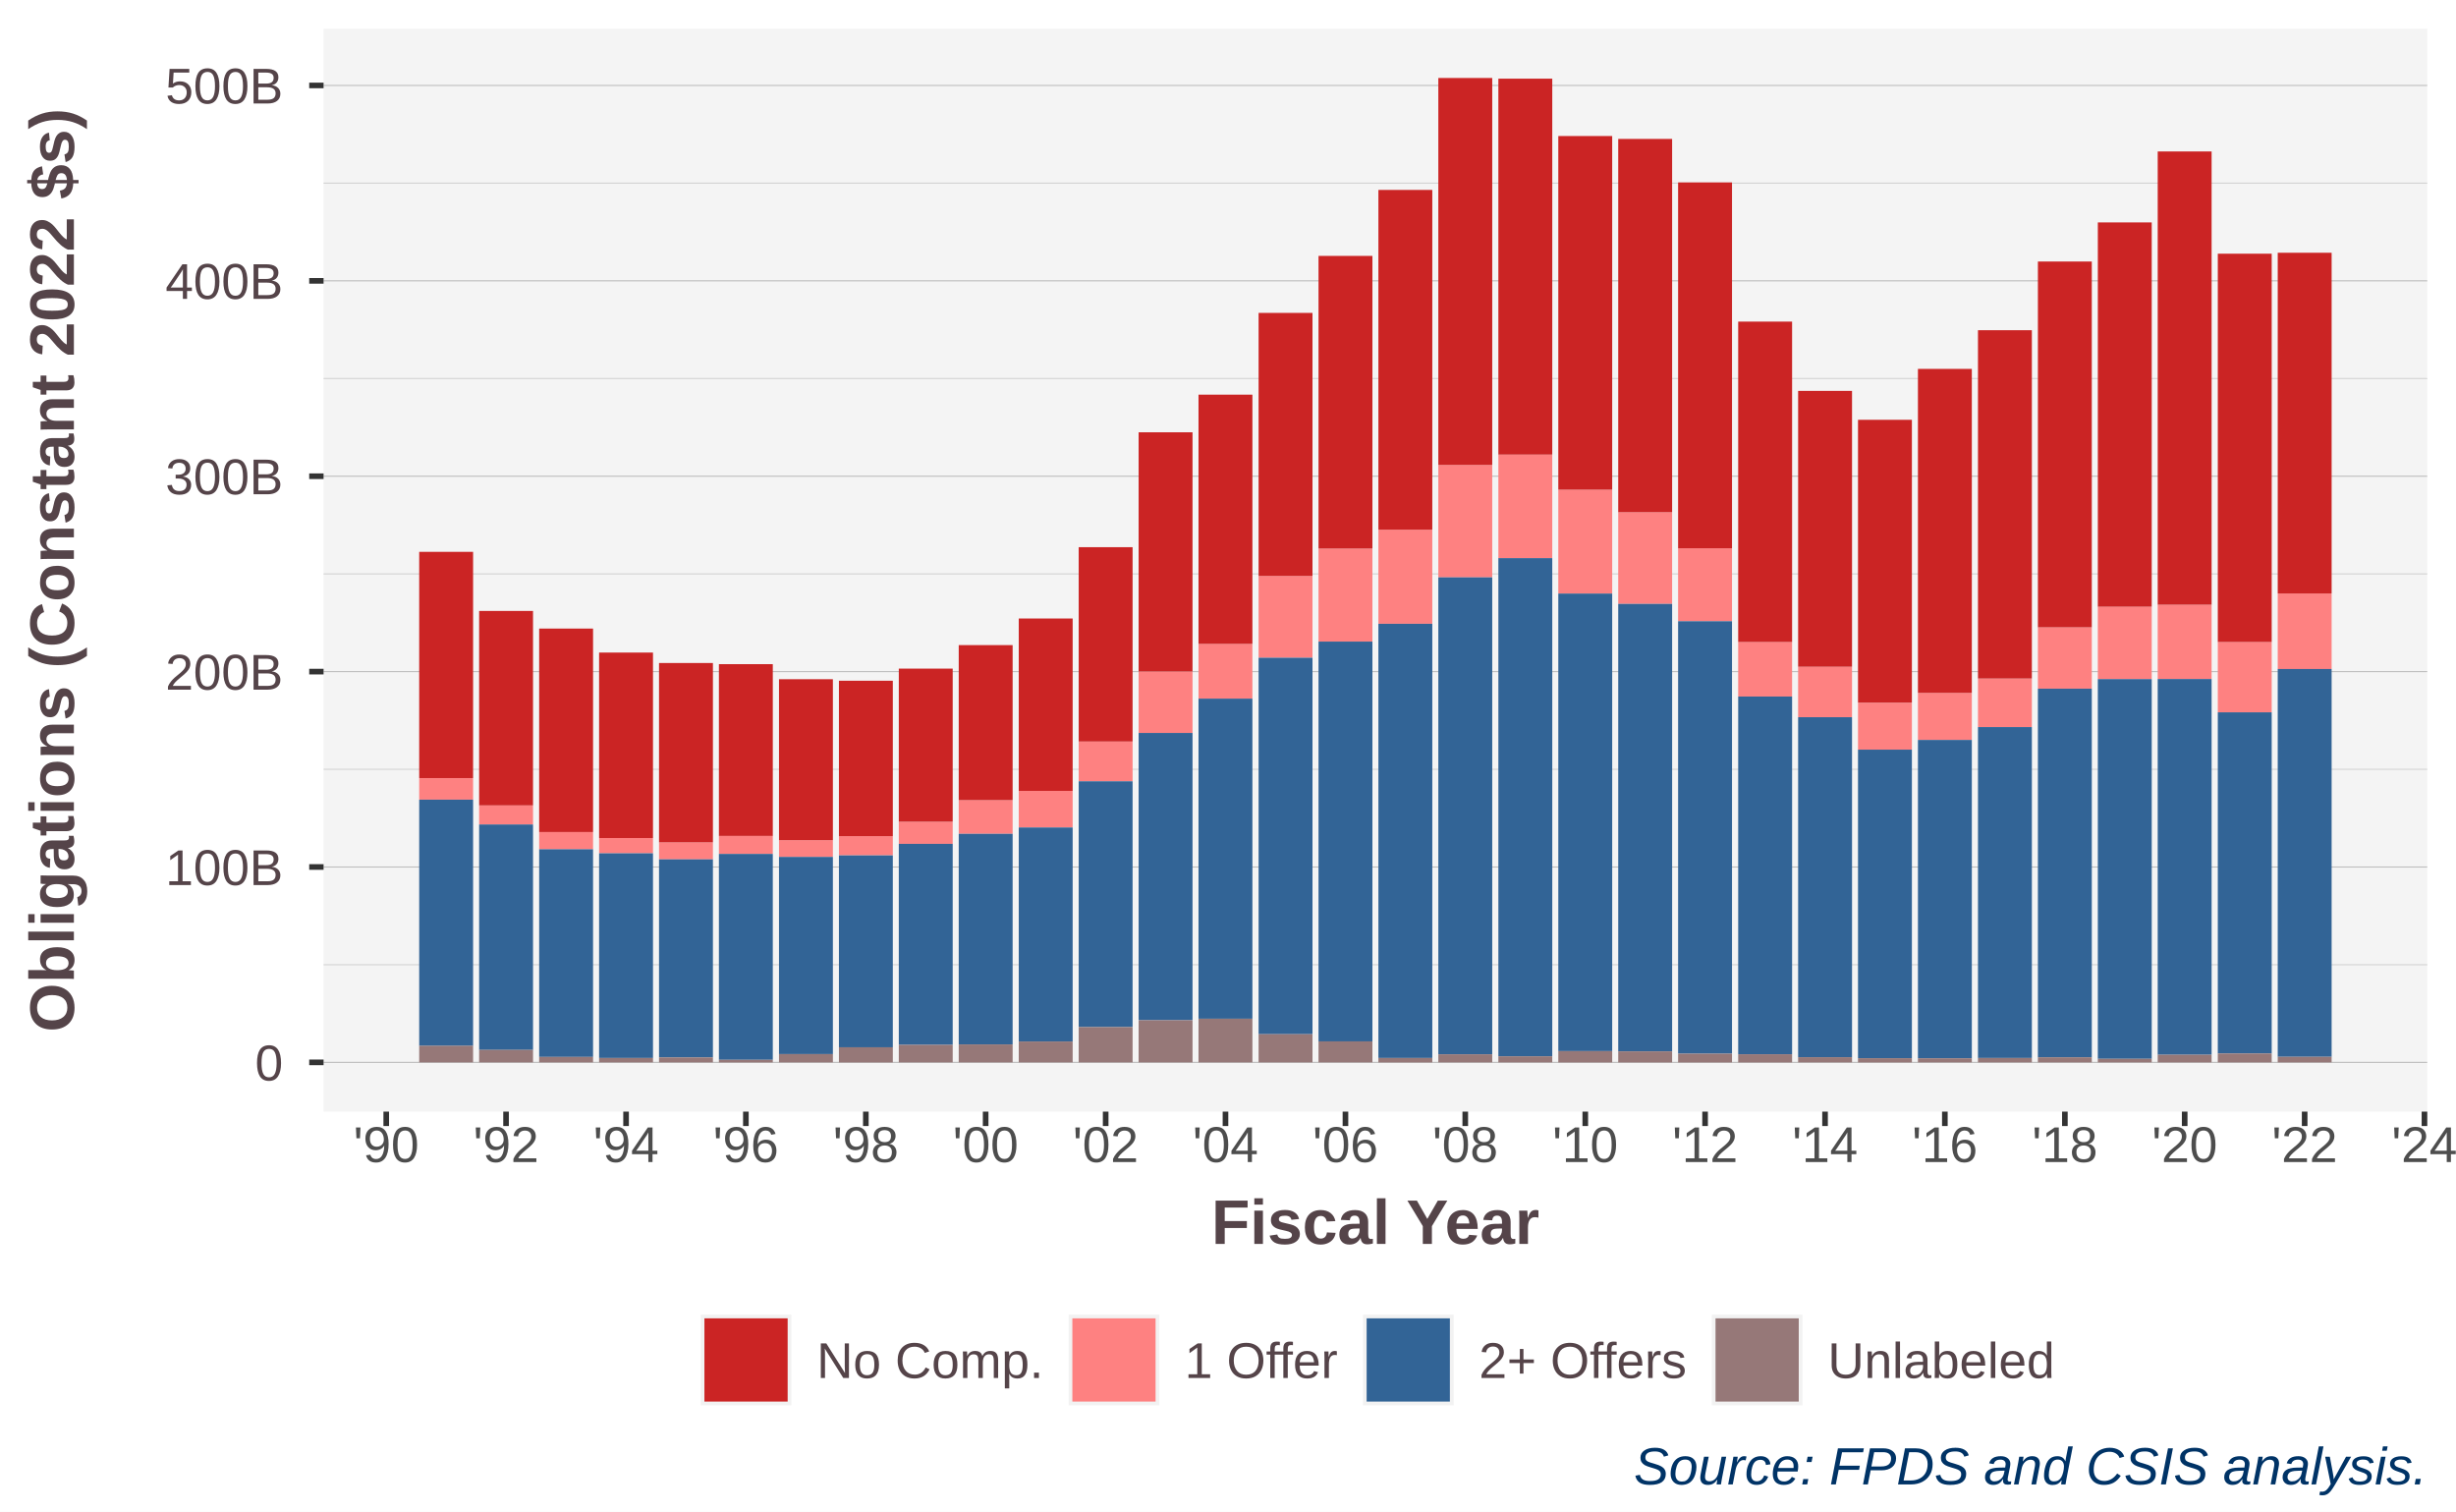
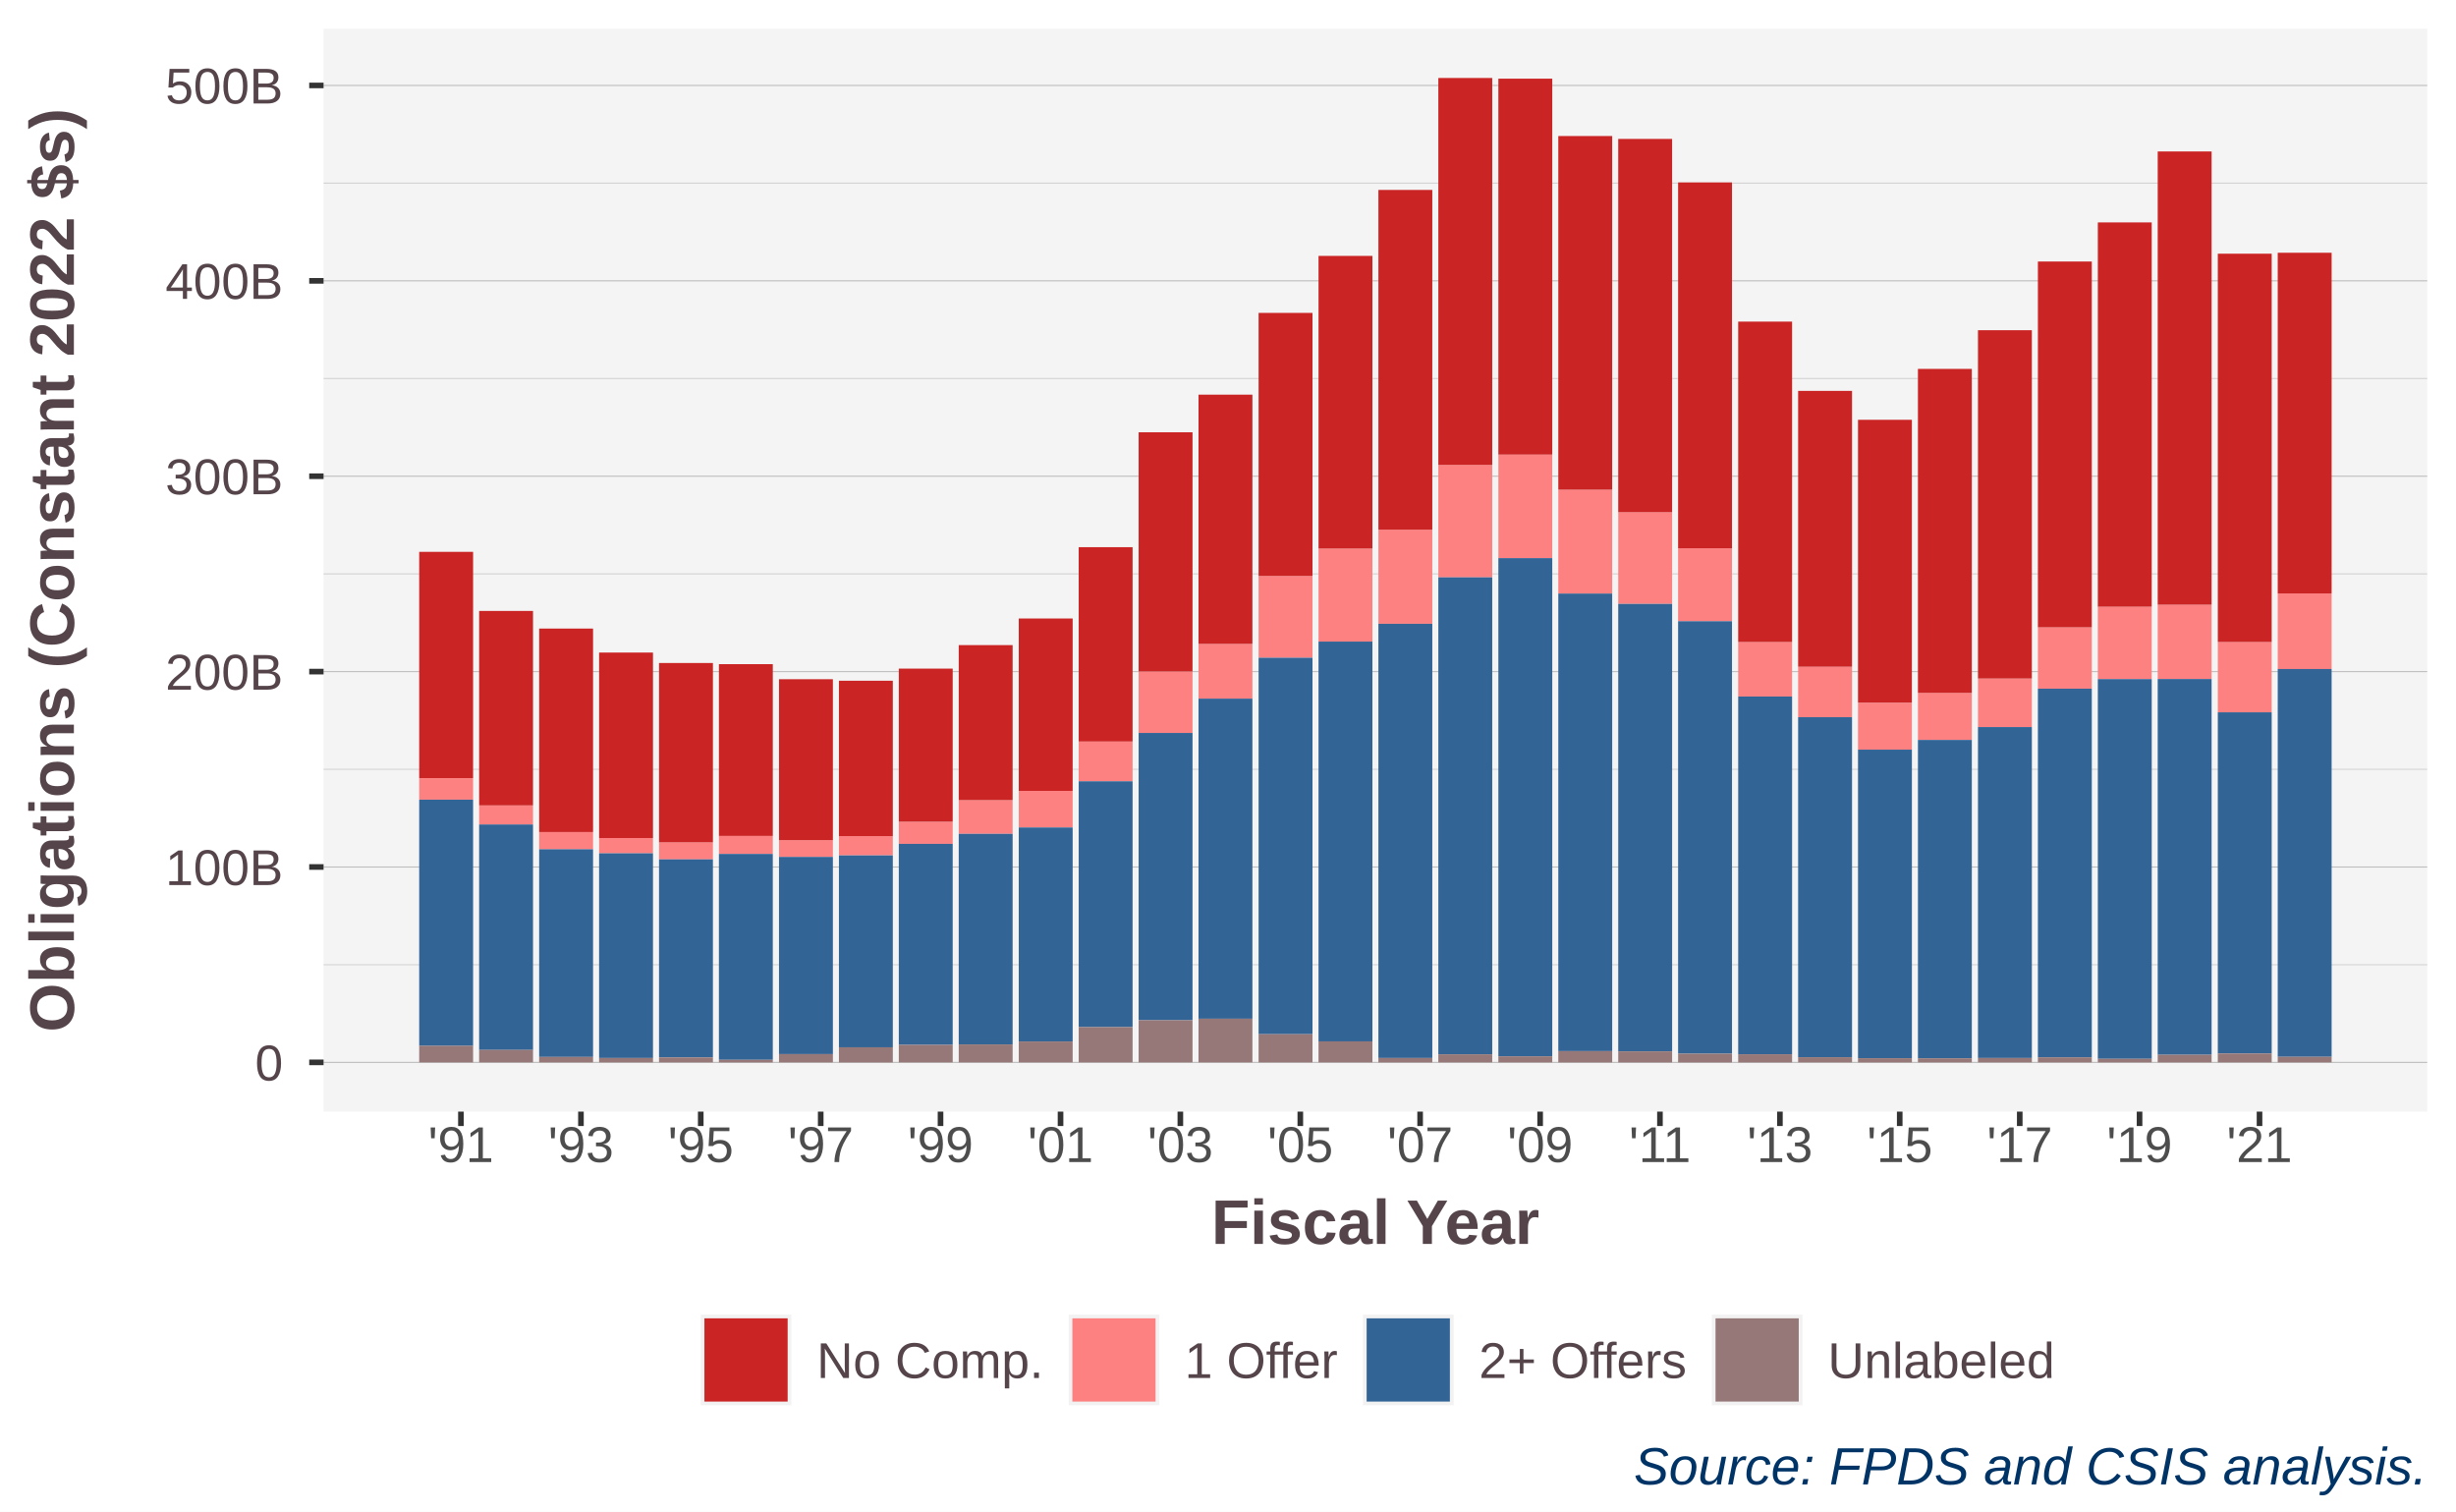
<svg xmlns="http://www.w3.org/2000/svg" class="svglite" width="468.00pt" height="288.00pt" viewBox="0 0 468.00 288.00">
  <defs>
    <style type="text/css">
    .svglite line, .svglite polyline, .svglite polygon, .svglite path, .svglite rect, .svglite circle {
      fill: none;
      stroke: #000000;
      stroke-linecap: round;
      stroke-linejoin: round;
      stroke-miterlimit: 10.00;
    }
    .svglite text {
      white-space: pre;
    }
  </style>
  </defs>
  <rect width="100%" height="100%" style="stroke: none; fill: #FFFFFF;" />
  <defs>
    <clipPath id="cpMC4wMHw0NjguMDB8MC4wMHwyODguMDA=">
      <rect x="0.00" y="0.00" width="468.00" height="288.00" />
    </clipPath>
  </defs>
  <g clip-path="url(#cpMC4wMHw0NjguMDB8MC4wMHwyODguMDA=)">
    <rect x="0.00" y="0.00" width="468.00" height="288.00" style="stroke-width: 1.07; stroke: #FFFFFF; fill: #FFFFFF;" />
  </g>
  <defs>
    <clipPath id="cpNjEuNjZ8NDYyLjUyfDUuNDh8MjExLjgx">
      <rect x="61.66" y="5.48" width="400.86" height="206.33" />
    </clipPath>
  </defs>
  <g clip-path="url(#cpNjEuNjZ8NDYyLjUyfDUuNDh8MjExLjgx)">
    <rect x="61.66" y="5.48" width="400.86" height="206.33" style="stroke-width: 1.07; stroke: none; fill: #F4F4F4;" />
    <polyline points="61.66,183.82 462.52,183.82 " style="stroke-width: 0.21; stroke: #D3D3D3; stroke-linecap: butt;" />
    <polyline points="61.66,146.59 462.52,146.59 " style="stroke-width: 0.21; stroke: #D3D3D3; stroke-linecap: butt;" />
    <polyline points="61.66,109.36 462.52,109.36 " style="stroke-width: 0.21; stroke: #D3D3D3; stroke-linecap: butt;" />
    <polyline points="61.66,72.13 462.52,72.13 " style="stroke-width: 0.21; stroke: #D3D3D3; stroke-linecap: butt;" />
    <polyline points="61.66,34.90 462.52,34.90 " style="stroke-width: 0.21; stroke: #D3D3D3; stroke-linecap: butt;" />
    <polyline points="61.66,202.43 462.52,202.43 " style="stroke-width: 0.21; stroke: #BEBEBE; stroke-linecap: butt;" />
    <polyline points="61.66,165.20 462.52,165.20 " style="stroke-width: 0.21; stroke: #BEBEBE; stroke-linecap: butt;" />
    <polyline points="61.66,127.97 462.52,127.97 " style="stroke-width: 0.21; stroke: #BEBEBE; stroke-linecap: butt;" />
    <polyline points="61.66,90.74 462.52,90.74 " style="stroke-width: 0.21; stroke: #BEBEBE; stroke-linecap: butt;" />
    <polyline points="61.66,53.51 462.52,53.51 " style="stroke-width: 0.21; stroke: #BEBEBE; stroke-linecap: butt;" />
    <polyline points="61.66,16.28 462.52,16.28 " style="stroke-width: 0.21; stroke: #BEBEBE; stroke-linecap: butt;" />
    <rect x="79.88" y="148.27" width="10.27" height="4.10" style="stroke-width: 1.07; stroke: none; stroke-linecap: butt; stroke-linejoin: miter; fill: #FE8181;" />
    <rect x="91.30" y="153.46" width="10.27" height="3.64" style="stroke-width: 1.07; stroke: none; stroke-linecap: butt; stroke-linejoin: miter; fill: #FE8181;" />
    <rect x="102.74" y="158.54" width="10.27" height="3.28" style="stroke-width: 1.07; stroke: none; stroke-linecap: butt; stroke-linejoin: miter; fill: #FE8181;" />
    <rect x="114.16" y="159.68" width="10.27" height="2.91" style="stroke-width: 1.07; stroke: none; stroke-linecap: butt; stroke-linejoin: miter; fill: #FE8181;" />
    <rect x="125.58" y="160.50" width="10.27" height="3.24" style="stroke-width: 1.07; stroke: none; stroke-linecap: butt; stroke-linejoin: miter; fill: #FE8181;" />
    <rect x="136.99" y="159.27" width="10.27" height="3.43" style="stroke-width: 1.07; stroke: none; stroke-linecap: butt; stroke-linejoin: miter; fill: #FE8181;" />
    <rect x="148.44" y="160.09" width="10.27" height="3.19" style="stroke-width: 1.07; stroke: none; stroke-linecap: butt; stroke-linejoin: miter; fill: #FE8181;" />
    <rect x="159.86" y="159.32" width="10.27" height="3.66" style="stroke-width: 1.07; stroke: none; stroke-linecap: butt; stroke-linejoin: miter; fill: #FE8181;" />
    <rect x="171.27" y="156.58" width="10.27" height="4.22" style="stroke-width: 1.07; stroke: none; stroke-linecap: butt; stroke-linejoin: miter; fill: #FE8181;" />
    <rect x="182.69" y="152.46" width="10.27" height="6.42" style="stroke-width: 1.07; stroke: none; stroke-linecap: butt; stroke-linejoin: miter; fill: #FE8181;" />
    <rect x="194.13" y="150.70" width="10.27" height="6.96" style="stroke-width: 1.07; stroke: none; stroke-linecap: butt; stroke-linejoin: miter; fill: #FE8181;" />
    <rect x="205.55" y="141.29" width="10.27" height="7.58" style="stroke-width: 1.07; stroke: none; stroke-linecap: butt; stroke-linejoin: miter; fill: #FE8181;" />
    <rect x="216.97" y="127.94" width="10.27" height="11.72" style="stroke-width: 1.07; stroke: none; stroke-linecap: butt; stroke-linejoin: miter; fill: #FE8181;" />
    <rect x="228.38" y="122.69" width="10.27" height="10.43" style="stroke-width: 1.07; stroke: none; stroke-linecap: butt; stroke-linejoin: miter; fill: #FE8181;" />
    <rect x="239.83" y="109.75" width="10.27" height="15.58" style="stroke-width: 1.07; stroke: none; stroke-linecap: butt; stroke-linejoin: miter; fill: #FE8181;" />
    <rect x="251.25" y="104.52" width="10.27" height="17.72" style="stroke-width: 1.07; stroke: none; stroke-linecap: butt; stroke-linejoin: miter; fill: #FE8181;" />
    <rect x="262.66" y="100.93" width="10.27" height="17.93" style="stroke-width: 1.07; stroke: none; stroke-linecap: butt; stroke-linejoin: miter; fill: #FE8181;" />
    <rect x="274.08" y="88.59" width="10.27" height="21.42" style="stroke-width: 1.07; stroke: none; stroke-linecap: butt; stroke-linejoin: miter; fill: #FE8181;" />
    <rect x="285.52" y="86.62" width="10.27" height="19.74" style="stroke-width: 1.07; stroke: none; stroke-linecap: butt; stroke-linejoin: miter; fill: #FE8181;" />
    <rect x="296.94" y="93.32" width="10.27" height="19.79" style="stroke-width: 1.07; stroke: none; stroke-linecap: butt; stroke-linejoin: miter; fill: #FE8181;" />
    <rect x="308.36" y="97.60" width="10.27" height="17.47" style="stroke-width: 1.07; stroke: none; stroke-linecap: butt; stroke-linejoin: miter; fill: #FE8181;" />
    <rect x="319.77" y="104.47" width="10.27" height="13.90" style="stroke-width: 1.07; stroke: none; stroke-linecap: butt; stroke-linejoin: miter; fill: #FE8181;" />
    <rect x="331.22" y="122.33" width="10.27" height="10.39" style="stroke-width: 1.07; stroke: none; stroke-linecap: butt; stroke-linejoin: miter; fill: #FE8181;" />
    <rect x="342.64" y="127.04" width="10.27" height="9.62" style="stroke-width: 1.07; stroke: none; stroke-linecap: butt; stroke-linejoin: miter; fill: #FE8181;" />
    <rect x="354.05" y="133.90" width="10.27" height="8.95" style="stroke-width: 1.07; stroke: none; stroke-linecap: butt; stroke-linejoin: miter; fill: #FE8181;" />
    <rect x="365.47" y="132.03" width="10.27" height="8.96" style="stroke-width: 1.07; stroke: none; stroke-linecap: butt; stroke-linejoin: miter; fill: #FE8181;" />
    <rect x="376.91" y="129.30" width="10.27" height="9.25" style="stroke-width: 1.07; stroke: none; stroke-linecap: butt; stroke-linejoin: miter; fill: #FE8181;" />
    <rect x="388.33" y="119.53" width="10.27" height="11.69" style="stroke-width: 1.07; stroke: none; stroke-linecap: butt; stroke-linejoin: miter; fill: #FE8181;" />
    <rect x="399.75" y="115.59" width="10.27" height="13.81" style="stroke-width: 1.07; stroke: none; stroke-linecap: butt; stroke-linejoin: miter; fill: #FE8181;" />
    <rect x="411.16" y="115.22" width="10.27" height="14.16" style="stroke-width: 1.07; stroke: none; stroke-linecap: butt; stroke-linejoin: miter; fill: #FE8181;" />
    <rect x="422.61" y="122.33" width="10.27" height="13.40" style="stroke-width: 1.07; stroke: none; stroke-linecap: butt; stroke-linejoin: miter; fill: #FE8181;" />
    <rect x="434.03" y="113.08" width="10.27" height="14.40" style="stroke-width: 1.07; stroke: none; stroke-linecap: butt; stroke-linejoin: miter; fill: #FE8181;" />
    <rect x="79.88" y="152.37" width="10.27" height="46.91" style="stroke-width: 1.07; stroke: none; stroke-linecap: butt; stroke-linejoin: miter; fill: #326496;" />
    <rect x="91.30" y="157.10" width="10.27" height="42.96" style="stroke-width: 1.07; stroke: none; stroke-linecap: butt; stroke-linejoin: miter; fill: #326496;" />
    <rect x="102.74" y="161.82" width="10.27" height="39.57" style="stroke-width: 1.07; stroke: none; stroke-linecap: butt; stroke-linejoin: miter; fill: #326496;" />
    <rect x="114.16" y="162.59" width="10.27" height="39.00" style="stroke-width: 1.07; stroke: none; stroke-linecap: butt; stroke-linejoin: miter; fill: #326496;" />
    <rect x="125.58" y="163.74" width="10.27" height="37.74" style="stroke-width: 1.07; stroke: none; stroke-linecap: butt; stroke-linejoin: miter; fill: #326496;" />
    <rect x="136.99" y="162.71" width="10.27" height="39.23" style="stroke-width: 1.07; stroke: none; stroke-linecap: butt; stroke-linejoin: miter; fill: #326496;" />
    <rect x="148.44" y="163.28" width="10.27" height="37.57" style="stroke-width: 1.07; stroke: none; stroke-linecap: butt; stroke-linejoin: miter; fill: #326496;" />
    <rect x="159.86" y="162.99" width="10.27" height="36.56" style="stroke-width: 1.07; stroke: none; stroke-linecap: butt; stroke-linejoin: miter; fill: #326496;" />
    <rect x="171.27" y="160.79" width="10.27" height="38.30" style="stroke-width: 1.07; stroke: none; stroke-linecap: butt; stroke-linejoin: miter; fill: #326496;" />
    <rect x="182.69" y="158.88" width="10.27" height="40.13" style="stroke-width: 1.07; stroke: none; stroke-linecap: butt; stroke-linejoin: miter; fill: #326496;" />
    <rect x="194.13" y="157.67" width="10.27" height="40.79" style="stroke-width: 1.07; stroke: none; stroke-linecap: butt; stroke-linejoin: miter; fill: #326496;" />
    <rect x="205.55" y="148.87" width="10.27" height="46.83" style="stroke-width: 1.07; stroke: none; stroke-linecap: butt; stroke-linejoin: miter; fill: #326496;" />
    <rect x="216.97" y="139.66" width="10.27" height="54.74" style="stroke-width: 1.07; stroke: none; stroke-linecap: butt; stroke-linejoin: miter; fill: #326496;" />
    <rect x="228.38" y="133.12" width="10.27" height="60.99" style="stroke-width: 1.07; stroke: none; stroke-linecap: butt; stroke-linejoin: miter; fill: #326496;" />
    <rect x="239.83" y="125.33" width="10.27" height="71.73" style="stroke-width: 1.07; stroke: none; stroke-linecap: butt; stroke-linejoin: miter; fill: #326496;" />
    <rect x="251.25" y="122.25" width="10.27" height="76.18" style="stroke-width: 1.07; stroke: none; stroke-linecap: butt; stroke-linejoin: miter; fill: #326496;" />
    <rect x="262.66" y="118.86" width="10.27" height="82.73" style="stroke-width: 1.07; stroke: none; stroke-linecap: butt; stroke-linejoin: miter; fill: #326496;" />
    <rect x="274.08" y="110.01" width="10.27" height="90.88" style="stroke-width: 1.07; stroke: none; stroke-linecap: butt; stroke-linejoin: miter; fill: #326496;" />
    <rect x="285.52" y="106.35" width="10.27" height="94.92" style="stroke-width: 1.07; stroke: none; stroke-linecap: butt; stroke-linejoin: miter; fill: #326496;" />
    <rect x="296.94" y="113.10" width="10.27" height="87.18" style="stroke-width: 1.07; stroke: none; stroke-linecap: butt; stroke-linejoin: miter; fill: #326496;" />
    <rect x="308.36" y="115.07" width="10.27" height="85.26" style="stroke-width: 1.07; stroke: none; stroke-linecap: butt; stroke-linejoin: miter; fill: #326496;" />
    <rect x="319.77" y="118.37" width="10.27" height="82.40" style="stroke-width: 1.07; stroke: none; stroke-linecap: butt; stroke-linejoin: miter; fill: #326496;" />
    <rect x="331.22" y="132.72" width="10.27" height="68.16" style="stroke-width: 1.07; stroke: none; stroke-linecap: butt; stroke-linejoin: miter; fill: #326496;" />
    <rect x="342.64" y="136.66" width="10.27" height="64.78" style="stroke-width: 1.07; stroke: none; stroke-linecap: butt; stroke-linejoin: miter; fill: #326496;" />
    <rect x="354.05" y="142.84" width="10.27" height="58.78" style="stroke-width: 1.07; stroke: none; stroke-linecap: butt; stroke-linejoin: miter; fill: #326496;" />
    <rect x="365.47" y="140.99" width="10.27" height="60.66" style="stroke-width: 1.07; stroke: none; stroke-linecap: butt; stroke-linejoin: miter; fill: #326496;" />
    <rect x="376.91" y="138.54" width="10.27" height="63.05" style="stroke-width: 1.07; stroke: none; stroke-linecap: butt; stroke-linejoin: miter; fill: #326496;" />
    <rect x="388.33" y="131.22" width="10.27" height="70.24" style="stroke-width: 1.07; stroke: none; stroke-linecap: butt; stroke-linejoin: miter; fill: #326496;" />
    <rect x="399.75" y="129.40" width="10.27" height="72.35" style="stroke-width: 1.07; stroke: none; stroke-linecap: butt; stroke-linejoin: miter; fill: #326496;" />
    <rect x="411.16" y="129.38" width="10.27" height="71.60" style="stroke-width: 1.07; stroke: none; stroke-linecap: butt; stroke-linejoin: miter; fill: #326496;" />
    <rect x="422.61" y="135.73" width="10.27" height="65.00" style="stroke-width: 1.07; stroke: none; stroke-linecap: butt; stroke-linejoin: miter; fill: #326496;" />
    <rect x="434.03" y="127.47" width="10.27" height="73.90" style="stroke-width: 1.07; stroke: none; stroke-linecap: butt; stroke-linejoin: miter; fill: #326496;" />
    <rect x="79.88" y="105.15" width="10.27" height="43.11" style="stroke-width: 1.07; stroke: none; stroke-linecap: butt; stroke-linejoin: miter; fill: #CB2424;" />
    <rect x="91.30" y="116.41" width="10.27" height="37.05" style="stroke-width: 1.07; stroke: none; stroke-linecap: butt; stroke-linejoin: miter; fill: #CB2424;" />
    <rect x="102.74" y="119.77" width="10.27" height="38.77" style="stroke-width: 1.07; stroke: none; stroke-linecap: butt; stroke-linejoin: miter; fill: #CB2424;" />
    <rect x="114.16" y="124.34" width="10.27" height="35.34" style="stroke-width: 1.07; stroke: none; stroke-linecap: butt; stroke-linejoin: miter; fill: #CB2424;" />
    <rect x="125.58" y="126.33" width="10.27" height="34.17" style="stroke-width: 1.07; stroke: none; stroke-linecap: butt; stroke-linejoin: miter; fill: #CB2424;" />
    <rect x="136.99" y="126.55" width="10.27" height="32.73" style="stroke-width: 1.07; stroke: none; stroke-linecap: butt; stroke-linejoin: miter; fill: #CB2424;" />
    <rect x="148.44" y="129.42" width="10.27" height="30.67" style="stroke-width: 1.07; stroke: none; stroke-linecap: butt; stroke-linejoin: miter; fill: #CB2424;" />
    <rect x="159.86" y="129.71" width="10.27" height="29.61" style="stroke-width: 1.07; stroke: none; stroke-linecap: butt; stroke-linejoin: miter; fill: #CB2424;" />
    <rect x="171.27" y="127.40" width="10.27" height="29.17" style="stroke-width: 1.07; stroke: none; stroke-linecap: butt; stroke-linejoin: miter; fill: #CB2424;" />
    <rect x="182.69" y="122.92" width="10.27" height="29.54" style="stroke-width: 1.07; stroke: none; stroke-linecap: butt; stroke-linejoin: miter; fill: #CB2424;" />
    <rect x="194.13" y="117.85" width="10.27" height="32.85" style="stroke-width: 1.07; stroke: none; stroke-linecap: butt; stroke-linejoin: miter; fill: #CB2424;" />
    <rect x="205.55" y="104.26" width="10.27" height="37.03" style="stroke-width: 1.07; stroke: none; stroke-linecap: butt; stroke-linejoin: miter; fill: #CB2424;" />
    <rect x="216.97" y="82.37" width="10.27" height="45.57" style="stroke-width: 1.07; stroke: none; stroke-linecap: butt; stroke-linejoin: miter; fill: #CB2424;" />
    <rect x="228.38" y="75.20" width="10.27" height="47.49" style="stroke-width: 1.07; stroke: none; stroke-linecap: butt; stroke-linejoin: miter; fill: #CB2424;" />
    <rect x="239.83" y="59.62" width="10.27" height="50.13" style="stroke-width: 1.07; stroke: none; stroke-linecap: butt; stroke-linejoin: miter; fill: #CB2424;" />
    <rect x="251.25" y="48.76" width="10.27" height="55.76" style="stroke-width: 1.07; stroke: none; stroke-linecap: butt; stroke-linejoin: miter; fill: #CB2424;" />
    <rect x="262.66" y="36.19" width="10.27" height="64.74" style="stroke-width: 1.07; stroke: none; stroke-linecap: butt; stroke-linejoin: miter; fill: #CB2424;" />
    <rect x="274.08" y="14.86" width="10.27" height="73.73" style="stroke-width: 1.07; stroke: none; stroke-linecap: butt; stroke-linejoin: miter; fill: #CB2424;" />
    <rect x="285.52" y="14.99" width="10.27" height="71.63" style="stroke-width: 1.07; stroke: none; stroke-linecap: butt; stroke-linejoin: miter; fill: #CB2424;" />
    <rect x="296.94" y="25.92" width="10.27" height="67.39" style="stroke-width: 1.07; stroke: none; stroke-linecap: butt; stroke-linejoin: miter; fill: #CB2424;" />
    <rect x="308.36" y="26.47" width="10.27" height="71.13" style="stroke-width: 1.07; stroke: none; stroke-linecap: butt; stroke-linejoin: miter; fill: #CB2424;" />
    <rect x="319.77" y="34.76" width="10.27" height="69.71" style="stroke-width: 1.07; stroke: none; stroke-linecap: butt; stroke-linejoin: miter; fill: #CB2424;" />
    <rect x="331.22" y="61.28" width="10.27" height="61.05" style="stroke-width: 1.07; stroke: none; stroke-linecap: butt; stroke-linejoin: miter; fill: #CB2424;" />
    <rect x="342.64" y="74.48" width="10.27" height="52.56" style="stroke-width: 1.07; stroke: none; stroke-linecap: butt; stroke-linejoin: miter; fill: #CB2424;" />
    <rect x="354.05" y="79.99" width="10.27" height="53.90" style="stroke-width: 1.07; stroke: none; stroke-linecap: butt; stroke-linejoin: miter; fill: #CB2424;" />
    <rect x="365.47" y="70.29" width="10.27" height="61.74" style="stroke-width: 1.07; stroke: none; stroke-linecap: butt; stroke-linejoin: miter; fill: #CB2424;" />
    <rect x="376.91" y="62.92" width="10.27" height="66.37" style="stroke-width: 1.07; stroke: none; stroke-linecap: butt; stroke-linejoin: miter; fill: #CB2424;" />
    <rect x="388.33" y="49.83" width="10.27" height="69.70" style="stroke-width: 1.07; stroke: none; stroke-linecap: butt; stroke-linejoin: miter; fill: #CB2424;" />
    <rect x="399.75" y="42.38" width="10.27" height="73.22" style="stroke-width: 1.07; stroke: none; stroke-linecap: butt; stroke-linejoin: miter; fill: #CB2424;" />
    <rect x="411.16" y="28.86" width="10.27" height="86.36" style="stroke-width: 1.07; stroke: none; stroke-linecap: butt; stroke-linejoin: miter; fill: #CB2424;" />
    <rect x="422.61" y="48.34" width="10.27" height="73.99" style="stroke-width: 1.07; stroke: none; stroke-linecap: butt; stroke-linejoin: miter; fill: #CB2424;" />
    <rect x="434.03" y="48.16" width="10.27" height="64.92" style="stroke-width: 1.07; stroke: none; stroke-linecap: butt; stroke-linejoin: miter; fill: #CB2424;" />
    <rect x="79.88" y="199.27" width="10.27" height="3.16" style="stroke-width: 1.07; stroke: none; stroke-linecap: butt; stroke-linejoin: miter; fill: #967878;" />
    <rect x="91.30" y="200.05" width="10.27" height="2.38" style="stroke-width: 1.07; stroke: none; stroke-linecap: butt; stroke-linejoin: miter; fill: #967878;" />
    <rect x="102.74" y="201.39" width="10.27" height="1.04" style="stroke-width: 1.07; stroke: none; stroke-linecap: butt; stroke-linejoin: miter; fill: #967878;" />
    <rect x="114.16" y="201.59" width="10.27" height="0.84" style="stroke-width: 1.07; stroke: none; stroke-linecap: butt; stroke-linejoin: miter; fill: #967878;" />
    <rect x="125.58" y="201.48" width="10.27" height="0.95" style="stroke-width: 1.07; stroke: none; stroke-linecap: butt; stroke-linejoin: miter; fill: #967878;" />
    <rect x="136.99" y="201.94" width="10.27" height="0.50" style="stroke-width: 1.07; stroke: none; stroke-linecap: butt; stroke-linejoin: miter; fill: #967878;" />
    <rect x="148.44" y="200.85" width="10.27" height="1.58" style="stroke-width: 1.07; stroke: none; stroke-linecap: butt; stroke-linejoin: miter; fill: #967878;" />
    <rect x="159.86" y="199.55" width="10.27" height="2.89" style="stroke-width: 1.07; stroke: none; stroke-linecap: butt; stroke-linejoin: miter; fill: #967878;" />
    <rect x="171.27" y="199.09" width="10.27" height="3.34" style="stroke-width: 1.07; stroke: none; stroke-linecap: butt; stroke-linejoin: miter; fill: #967878;" />
    <rect x="182.69" y="199.01" width="10.27" height="3.42" style="stroke-width: 1.07; stroke: none; stroke-linecap: butt; stroke-linejoin: miter; fill: #967878;" />
    <rect x="194.13" y="198.45" width="10.27" height="3.98" style="stroke-width: 1.07; stroke: none; stroke-linecap: butt; stroke-linejoin: miter; fill: #967878;" />
    <rect x="205.55" y="195.70" width="10.27" height="6.73" style="stroke-width: 1.07; stroke: none; stroke-linecap: butt; stroke-linejoin: miter; fill: #967878;" />
    <rect x="216.97" y="194.40" width="10.27" height="8.03" style="stroke-width: 1.07; stroke: none; stroke-linecap: butt; stroke-linejoin: miter; fill: #967878;" />
    <rect x="228.38" y="194.11" width="10.27" height="8.32" style="stroke-width: 1.07; stroke: none; stroke-linecap: butt; stroke-linejoin: miter; fill: #967878;" />
    <rect x="239.83" y="197.06" width="10.27" height="5.37" style="stroke-width: 1.07; stroke: none; stroke-linecap: butt; stroke-linejoin: miter; fill: #967878;" />
    <rect x="251.25" y="198.42" width="10.27" height="4.01" style="stroke-width: 1.07; stroke: none; stroke-linecap: butt; stroke-linejoin: miter; fill: #967878;" />
    <rect x="262.66" y="201.59" width="10.27" height="0.85" style="stroke-width: 1.07; stroke: none; stroke-linecap: butt; stroke-linejoin: miter; fill: #967878;" />
    <rect x="274.08" y="200.89" width="10.27" height="1.54" style="stroke-width: 1.07; stroke: none; stroke-linecap: butt; stroke-linejoin: miter; fill: #967878;" />
    <rect x="285.52" y="201.27" width="10.27" height="1.16" style="stroke-width: 1.07; stroke: none; stroke-linecap: butt; stroke-linejoin: miter; fill: #967878;" />
    <rect x="296.94" y="200.29" width="10.27" height="2.15" style="stroke-width: 1.07; stroke: none; stroke-linecap: butt; stroke-linejoin: miter; fill: #967878;" />
    <rect x="308.36" y="200.33" width="10.27" height="2.11" style="stroke-width: 1.07; stroke: none; stroke-linecap: butt; stroke-linejoin: miter; fill: #967878;" />
    <rect x="319.77" y="200.77" width="10.27" height="1.67" style="stroke-width: 1.07; stroke: none; stroke-linecap: butt; stroke-linejoin: miter; fill: #967878;" />
    <rect x="331.22" y="200.88" width="10.27" height="1.56" style="stroke-width: 1.07; stroke: none; stroke-linecap: butt; stroke-linejoin: miter; fill: #967878;" />
    <rect x="342.64" y="201.44" width="10.27" height="0.99" style="stroke-width: 1.07; stroke: none; stroke-linecap: butt; stroke-linejoin: miter; fill: #967878;" />
    <rect x="354.05" y="201.63" width="10.27" height="0.81" style="stroke-width: 1.07; stroke: none; stroke-linecap: butt; stroke-linejoin: miter; fill: #967878;" />
    <rect x="365.47" y="201.65" width="10.27" height="0.78" style="stroke-width: 1.07; stroke: none; stroke-linecap: butt; stroke-linejoin: miter; fill: #967878;" />
    <rect x="376.91" y="201.59" width="10.27" height="0.84" style="stroke-width: 1.07; stroke: none; stroke-linecap: butt; stroke-linejoin: miter; fill: #967878;" />
    <rect x="388.33" y="201.46" width="10.27" height="0.97" style="stroke-width: 1.07; stroke: none; stroke-linecap: butt; stroke-linejoin: miter; fill: #967878;" />
    <rect x="399.75" y="201.75" width="10.27" height="0.68" style="stroke-width: 1.07; stroke: none; stroke-linecap: butt; stroke-linejoin: miter; fill: #967878;" />
    <rect x="411.16" y="200.98" width="10.27" height="1.45" style="stroke-width: 1.07; stroke: none; stroke-linecap: butt; stroke-linejoin: miter; fill: #967878;" />
    <rect x="422.61" y="200.73" width="10.27" height="1.70" style="stroke-width: 1.07; stroke: none; stroke-linecap: butt; stroke-linejoin: miter; fill: #967878;" />
    <rect x="434.03" y="201.37" width="10.27" height="1.06" style="stroke-width: 1.07; stroke: none; stroke-linecap: butt; stroke-linejoin: miter; fill: #967878;" />
  </g>
  <g clip-path="url(#cpMC4wMHw0NjguMDB8MC4wMHwyODguMDA=)">
    <text x="53.94" y="205.87" text-anchor="end" style="font-size: 9.60px;fill: #554449; font-family: &quot;Arial&quot;;" textLength="5.34px" lengthAdjust="spacingAndGlyphs">0</text>
    <text x="53.94" y="168.64" text-anchor="end" style="font-size: 9.60px;fill: #554449; font-family: &quot;Arial&quot;;" textLength="22.40px" lengthAdjust="spacingAndGlyphs">100B</text>
    <text x="53.94" y="131.41" text-anchor="end" style="font-size: 9.60px;fill: #554449; font-family: &quot;Arial&quot;;" textLength="22.40px" lengthAdjust="spacingAndGlyphs">200B</text>
    <text x="53.94" y="94.18" text-anchor="end" style="font-size: 9.60px;fill: #554449; font-family: &quot;Arial&quot;;" textLength="22.40px" lengthAdjust="spacingAndGlyphs">300B</text>
    <text x="53.94" y="56.95" text-anchor="end" style="font-size: 9.60px;fill: #554449; font-family: &quot;Arial&quot;;" textLength="22.40px" lengthAdjust="spacingAndGlyphs">400B</text>
    <text x="53.94" y="19.72" text-anchor="end" style="font-size: 9.60px;fill: #554449; font-family: &quot;Arial&quot;;" textLength="22.40px" lengthAdjust="spacingAndGlyphs">500B</text>
    <polyline points="58.92,202.43 61.66,202.43 " style="stroke-width: 1.07; stroke: #333333; stroke-linecap: butt;" />
    <polyline points="58.92,165.20 61.66,165.20 " style="stroke-width: 1.07; stroke: #333333; stroke-linecap: butt;" />
    <polyline points="58.92,127.97 61.66,127.97 " style="stroke-width: 1.07; stroke: #333333; stroke-linecap: butt;" />
    <polyline points="58.92,90.74 61.66,90.74 " style="stroke-width: 1.07; stroke: #333333; stroke-linecap: butt;" />
    <polyline points="58.92,53.51 61.66,53.51 " style="stroke-width: 1.07; stroke: #333333; stroke-linecap: butt;" />
    <polyline points="58.92,16.28 61.66,16.28 " style="stroke-width: 1.07; stroke: #333333; stroke-linecap: butt;" />
-     <polyline points="73.60,214.55 73.60,211.81 " style="stroke-width: 1.07; stroke: #333333; stroke-linecap: butt;" />
-     <polyline points="96.43,214.55 96.43,211.81 " style="stroke-width: 1.07; stroke: #333333; stroke-linecap: butt;" />
-     <polyline points="119.30,214.55 119.30,211.81 " style="stroke-width: 1.07; stroke: #333333; stroke-linecap: butt;" />
-     <polyline points="142.13,214.55 142.13,211.81 " style="stroke-width: 1.07; stroke: #333333; stroke-linecap: butt;" />
-     <polyline points="164.99,214.55 164.99,211.81 " style="stroke-width: 1.07; stroke: #333333; stroke-linecap: butt;" />
-     <polyline points="187.82,214.55 187.82,211.81 " style="stroke-width: 1.07; stroke: #333333; stroke-linecap: butt;" />
-     <polyline points="210.69,214.55 210.69,211.81 " style="stroke-width: 1.07; stroke: #333333; stroke-linecap: butt;" />
-     <polyline points="233.52,214.55 233.52,211.81 " style="stroke-width: 1.07; stroke: #333333; stroke-linecap: butt;" />
-     <polyline points="256.38,214.55 256.38,211.81 " style="stroke-width: 1.07; stroke: #333333; stroke-linecap: butt;" />
-     <polyline points="279.21,214.55 279.21,211.81 " style="stroke-width: 1.07; stroke: #333333; stroke-linecap: butt;" />
-     <polyline points="302.08,214.55 302.08,211.81 " style="stroke-width: 1.07; stroke: #333333; stroke-linecap: butt;" />
-     <polyline points="324.91,214.55 324.91,211.81 " style="stroke-width: 1.07; stroke: #333333; stroke-linecap: butt;" />
-     <polyline points="347.77,214.55 347.77,211.81 " style="stroke-width: 1.07; stroke: #333333; stroke-linecap: butt;" />
-     <polyline points="370.60,214.55 370.60,211.81 " style="stroke-width: 1.07; stroke: #333333; stroke-linecap: butt;" />
-     <polyline points="393.47,214.55 393.47,211.81 " style="stroke-width: 1.07; stroke: #333333; stroke-linecap: butt;" />
-     <polyline points="416.30,214.55 416.30,211.81 " style="stroke-width: 1.07; stroke: #333333; stroke-linecap: butt;" />
-     <polyline points="439.16,214.55 439.16,211.81 " style="stroke-width: 1.07; stroke: #333333; stroke-linecap: butt;" />
-     <polyline points="461.99,214.55 461.99,211.81 " style="stroke-width: 1.07; stroke: #333333; stroke-linecap: butt;" />
-     <text x="73.60" y="221.42" text-anchor="middle" style="font-size: 9.60px;fill: #4D4D4D; font-family: &quot;Arial&quot;;" textLength="12.50px" lengthAdjust="spacingAndGlyphs">'90</text>
-     <text x="96.43" y="221.42" text-anchor="middle" style="font-size: 9.60px;fill: #4D4D4D; font-family: &quot;Arial&quot;;" textLength="12.50px" lengthAdjust="spacingAndGlyphs">'92</text>
-     <text x="119.30" y="221.42" text-anchor="middle" style="font-size: 9.60px;fill: #4D4D4D; font-family: &quot;Arial&quot;;" textLength="12.50px" lengthAdjust="spacingAndGlyphs">'94</text>
-     <text x="142.13" y="221.42" text-anchor="middle" style="font-size: 9.60px;fill: #4D4D4D; font-family: &quot;Arial&quot;;" textLength="12.50px" lengthAdjust="spacingAndGlyphs">'96</text>
-     <text x="164.99" y="221.42" text-anchor="middle" style="font-size: 9.60px;fill: #4D4D4D; font-family: &quot;Arial&quot;;" textLength="12.50px" lengthAdjust="spacingAndGlyphs">'98</text>
-     <text x="187.82" y="221.42" text-anchor="middle" style="font-size: 9.60px;fill: #4D4D4D; font-family: &quot;Arial&quot;;" textLength="12.50px" lengthAdjust="spacingAndGlyphs">'00</text>
-     <text x="210.69" y="221.42" text-anchor="middle" style="font-size: 9.60px;fill: #4D4D4D; font-family: &quot;Arial&quot;;" textLength="12.50px" lengthAdjust="spacingAndGlyphs">'02</text>
-     <text x="233.52" y="221.42" text-anchor="middle" style="font-size: 9.60px;fill: #4D4D4D; font-family: &quot;Arial&quot;;" textLength="12.50px" lengthAdjust="spacingAndGlyphs">'04</text>
-     <text x="256.38" y="221.42" text-anchor="middle" style="font-size: 9.60px;fill: #4D4D4D; font-family: &quot;Arial&quot;;" textLength="12.50px" lengthAdjust="spacingAndGlyphs">'06</text>
-     <text x="279.21" y="221.42" text-anchor="middle" style="font-size: 9.60px;fill: #4D4D4D; font-family: &quot;Arial&quot;;" textLength="12.50px" lengthAdjust="spacingAndGlyphs">'08</text>
-     <text x="302.08" y="221.42" text-anchor="middle" style="font-size: 9.60px;fill: #4D4D4D; font-family: &quot;Arial&quot;;" textLength="12.50px" lengthAdjust="spacingAndGlyphs">'10</text>
-     <text x="324.91" y="221.42" text-anchor="middle" style="font-size: 9.60px;fill: #4D4D4D; font-family: &quot;Arial&quot;;" textLength="12.50px" lengthAdjust="spacingAndGlyphs">'12</text>
-     <text x="347.77" y="221.42" text-anchor="middle" style="font-size: 9.60px;fill: #4D4D4D; font-family: &quot;Arial&quot;;" textLength="12.50px" lengthAdjust="spacingAndGlyphs">'14</text>
-     <text x="370.60" y="221.42" text-anchor="middle" style="font-size: 9.60px;fill: #4D4D4D; font-family: &quot;Arial&quot;;" textLength="12.50px" lengthAdjust="spacingAndGlyphs">'16</text>
-     <text x="393.47" y="221.42" text-anchor="middle" style="font-size: 9.60px;fill: #4D4D4D; font-family: &quot;Arial&quot;;" textLength="12.50px" lengthAdjust="spacingAndGlyphs">'18</text>
-     <text x="416.30" y="221.42" text-anchor="middle" style="font-size: 9.60px;fill: #4D4D4D; font-family: &quot;Arial&quot;;" textLength="12.50px" lengthAdjust="spacingAndGlyphs">'20</text>
-     <text x="439.16" y="221.42" text-anchor="middle" style="font-size: 9.60px;fill: #4D4D4D; font-family: &quot;Arial&quot;;" textLength="12.50px" lengthAdjust="spacingAndGlyphs">'22</text>
-     <text x="461.99" y="221.42" text-anchor="middle" style="font-size: 9.60px;fill: #4D4D4D; font-family: &quot;Arial&quot;;" textLength="12.50px" lengthAdjust="spacingAndGlyphs">'24</text>
+     <polyline points="87.83,214.55 87.83,211.81 " style="stroke-width: 1.07; stroke: #333333; stroke-linecap: butt;" />
+     <polyline points="110.70,214.55 110.70,211.81 " style="stroke-width: 1.07; stroke: #333333; stroke-linecap: butt;" />
+     <polyline points="133.53,214.55 133.53,211.81 " style="stroke-width: 1.07; stroke: #333333; stroke-linecap: butt;" />
+     <polyline points="156.39,214.55 156.39,211.81 " style="stroke-width: 1.07; stroke: #333333; stroke-linecap: butt;" />
+     <polyline points="179.22,214.55 179.22,211.81 " style="stroke-width: 1.07; stroke: #333333; stroke-linecap: butt;" />
+     <polyline points="202.09,214.55 202.09,211.81 " style="stroke-width: 1.07; stroke: #333333; stroke-linecap: butt;" />
+     <polyline points="224.92,214.55 224.92,211.81 " style="stroke-width: 1.07; stroke: #333333; stroke-linecap: butt;" />
+     <polyline points="247.78,214.55 247.78,211.81 " style="stroke-width: 1.07; stroke: #333333; stroke-linecap: butt;" />
+     <polyline points="270.61,214.55 270.61,211.81 " style="stroke-width: 1.07; stroke: #333333; stroke-linecap: butt;" />
+     <polyline points="293.48,214.55 293.48,211.81 " style="stroke-width: 1.07; stroke: #333333; stroke-linecap: butt;" />
+     <polyline points="316.31,214.55 316.31,211.81 " style="stroke-width: 1.07; stroke: #333333; stroke-linecap: butt;" />
+     <polyline points="339.17,214.55 339.17,211.81 " style="stroke-width: 1.07; stroke: #333333; stroke-linecap: butt;" />
+     <polyline points="362.00,214.55 362.00,211.81 " style="stroke-width: 1.07; stroke: #333333; stroke-linecap: butt;" />
+     <polyline points="384.87,214.55 384.87,211.81 " style="stroke-width: 1.07; stroke: #333333; stroke-linecap: butt;" />
+     <polyline points="407.70,214.55 407.70,211.81 " style="stroke-width: 1.07; stroke: #333333; stroke-linecap: butt;" />
+     <polyline points="430.56,214.55 430.56,211.81 " style="stroke-width: 1.07; stroke: #333333; stroke-linecap: butt;" />
+     <text x="87.83" y="221.42" text-anchor="middle" style="font-size: 9.60px;fill: #4D4D4D; font-family: &quot;Arial&quot;;" textLength="12.50px" lengthAdjust="spacingAndGlyphs">'91</text>
+     <text x="110.70" y="221.42" text-anchor="middle" style="font-size: 9.60px;fill: #4D4D4D; font-family: &quot;Arial&quot;;" textLength="12.50px" lengthAdjust="spacingAndGlyphs">'93</text>
+     <text x="133.53" y="221.42" text-anchor="middle" style="font-size: 9.60px;fill: #4D4D4D; font-family: &quot;Arial&quot;;" textLength="12.50px" lengthAdjust="spacingAndGlyphs">'95</text>
+     <text x="156.39" y="221.42" text-anchor="middle" style="font-size: 9.60px;fill: #4D4D4D; font-family: &quot;Arial&quot;;" textLength="12.50px" lengthAdjust="spacingAndGlyphs">'97</text>
+     <text x="179.22" y="221.42" text-anchor="middle" style="font-size: 9.60px;fill: #4D4D4D; font-family: &quot;Arial&quot;;" textLength="12.50px" lengthAdjust="spacingAndGlyphs">'99</text>
+     <text x="202.09" y="221.42" text-anchor="middle" style="font-size: 9.60px;fill: #4D4D4D; font-family: &quot;Arial&quot;;" textLength="12.50px" lengthAdjust="spacingAndGlyphs">'01</text>
+     <text x="224.92" y="221.42" text-anchor="middle" style="font-size: 9.60px;fill: #4D4D4D; font-family: &quot;Arial&quot;;" textLength="12.50px" lengthAdjust="spacingAndGlyphs">'03</text>
+     <text x="247.78" y="221.42" text-anchor="middle" style="font-size: 9.60px;fill: #4D4D4D; font-family: &quot;Arial&quot;;" textLength="12.50px" lengthAdjust="spacingAndGlyphs">'05</text>
+     <text x="270.61" y="221.42" text-anchor="middle" style="font-size: 9.60px;fill: #4D4D4D; font-family: &quot;Arial&quot;;" textLength="12.50px" lengthAdjust="spacingAndGlyphs">'07</text>
+     <text x="293.48" y="221.42" text-anchor="middle" style="font-size: 9.60px;fill: #4D4D4D; font-family: &quot;Arial&quot;;" textLength="12.50px" lengthAdjust="spacingAndGlyphs">'09</text>
+     <text x="316.31" y="221.42" text-anchor="middle" style="font-size: 9.60px;fill: #4D4D4D; font-family: &quot;Arial&quot;;" textLength="11.79px" lengthAdjust="spacingAndGlyphs">'11</text>
+     <text x="339.17" y="221.42" text-anchor="middle" style="font-size: 9.60px;fill: #4D4D4D; font-family: &quot;Arial&quot;;" textLength="12.50px" lengthAdjust="spacingAndGlyphs">'13</text>
+     <text x="362.00" y="221.42" text-anchor="middle" style="font-size: 9.60px;fill: #4D4D4D; font-family: &quot;Arial&quot;;" textLength="12.50px" lengthAdjust="spacingAndGlyphs">'15</text>
+     <text x="384.87" y="221.42" text-anchor="middle" style="font-size: 9.60px;fill: #4D4D4D; font-family: &quot;Arial&quot;;" textLength="12.50px" lengthAdjust="spacingAndGlyphs">'17</text>
+     <text x="407.70" y="221.42" text-anchor="middle" style="font-size: 9.60px;fill: #4D4D4D; font-family: &quot;Arial&quot;;" textLength="12.50px" lengthAdjust="spacingAndGlyphs">'19</text>
+     <text x="430.56" y="221.42" text-anchor="middle" style="font-size: 9.60px;fill: #4D4D4D; font-family: &quot;Arial&quot;;" textLength="12.50px" lengthAdjust="spacingAndGlyphs">'21</text>
    <text x="262.09" y="237.02" text-anchor="middle" style="font-size: 12.00px; font-weight: bold;fill: #554449; font-family: &quot;Arial&quot;;" textLength="62.50px" lengthAdjust="spacingAndGlyphs">Fiscal Year</text>
    <text transform="translate(14.08,108.65) rotate(-90)" text-anchor="middle" style="font-size: 12.00px; font-weight: bold;fill: #554449; font-family: &quot;Arial&quot;;" textLength="176.04px" lengthAdjust="spacingAndGlyphs">Obligations (Constant 2022 $s)</text>
    <rect x="130.69" y="250.49" width="262.80" height="17.28" style="stroke-width: 1.07; stroke: none; fill: #FFFFFF;" />
    <rect x="133.52" y="250.49" width="17.28" height="17.28" style="stroke-width: 1.07; stroke: none; fill: #F2F2F2;" />
    <rect x="134.23" y="251.20" width="15.86" height="15.86" style="stroke-width: 1.07; stroke: none; stroke-linecap: butt; stroke-linejoin: miter; fill: #CB2424;" />
    <rect x="203.64" y="250.49" width="17.28" height="17.28" style="stroke-width: 1.07; stroke: none; fill: #F2F2F2;" />
    <rect x="204.34" y="251.20" width="15.86" height="15.86" style="stroke-width: 1.07; stroke: none; stroke-linecap: butt; stroke-linejoin: miter; fill: #FE8181;" />
    <rect x="259.72" y="250.49" width="17.28" height="17.28" style="stroke-width: 1.07; stroke: none; fill: #F2F2F2;" />
    <rect x="260.42" y="251.20" width="15.86" height="15.86" style="stroke-width: 1.07; stroke: none; stroke-linecap: butt; stroke-linejoin: miter; fill: #326496;" />
    <rect x="326.19" y="250.49" width="17.28" height="17.28" style="stroke-width: 1.07; stroke: none; fill: #F2F2F2;" />
    <rect x="326.90" y="251.20" width="15.86" height="15.86" style="stroke-width: 1.07; stroke: none; stroke-linecap: butt; stroke-linejoin: miter; fill: #967878;" />
    <text x="155.63" y="262.57" style="font-size: 9.60px;fill: #554449; font-family: &quot;Arial&quot;;" textLength="43.18px" lengthAdjust="spacingAndGlyphs">No Comp.</text>
    <text x="225.74" y="262.57" style="font-size: 9.60px;fill: #554449; font-family: &quot;Arial&quot;;" textLength="29.15px" lengthAdjust="spacingAndGlyphs">1 Offer</text>
    <text x="281.82" y="262.57" style="font-size: 9.60px;fill: #554449; font-family: &quot;Arial&quot;;" textLength="39.54px" lengthAdjust="spacingAndGlyphs">2+ Offers</text>
    <text x="348.30" y="262.57" style="font-size: 9.60px;fill: #554449; font-family: &quot;Arial&quot;;" textLength="43.20px" lengthAdjust="spacingAndGlyphs">Unlabeled</text>
    <text x="462.52" y="282.84" text-anchor="end" style="font-size: 10.00px; font-style: italic;fill: #003366; font-family: &quot;Arial&quot;;" textLength="151.23px" lengthAdjust="spacingAndGlyphs">Source: FPDS and CSIS analysis.</text>
  </g>
</svg>
